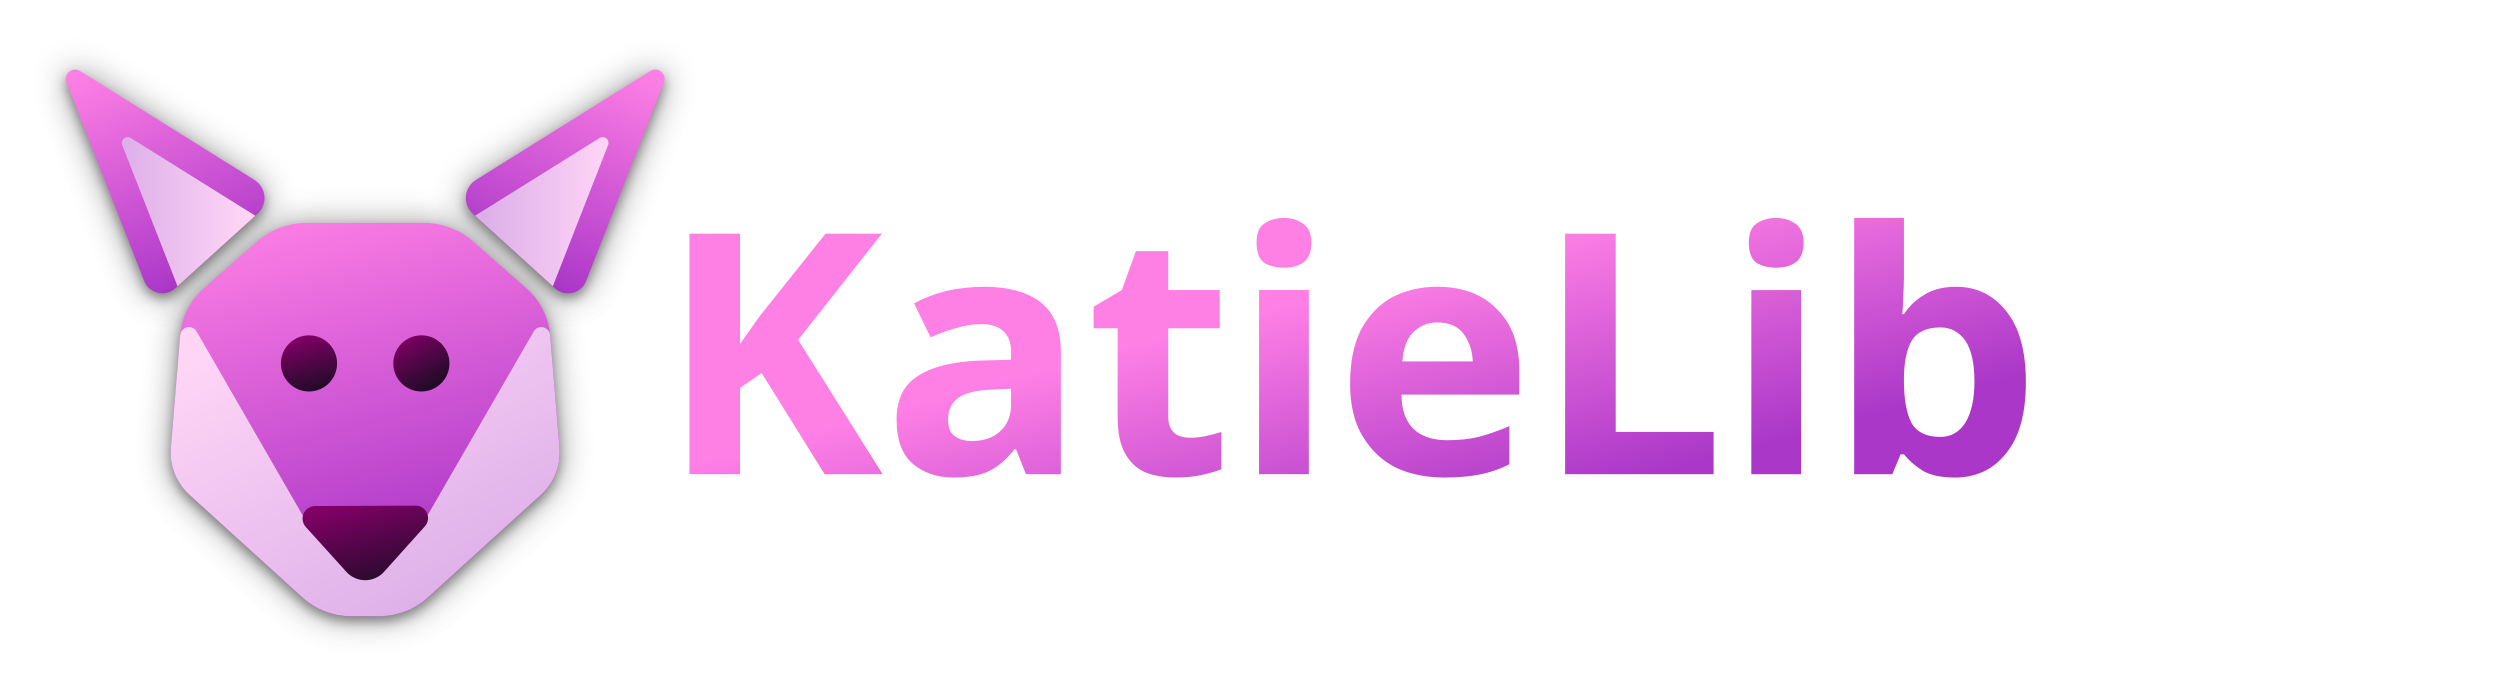
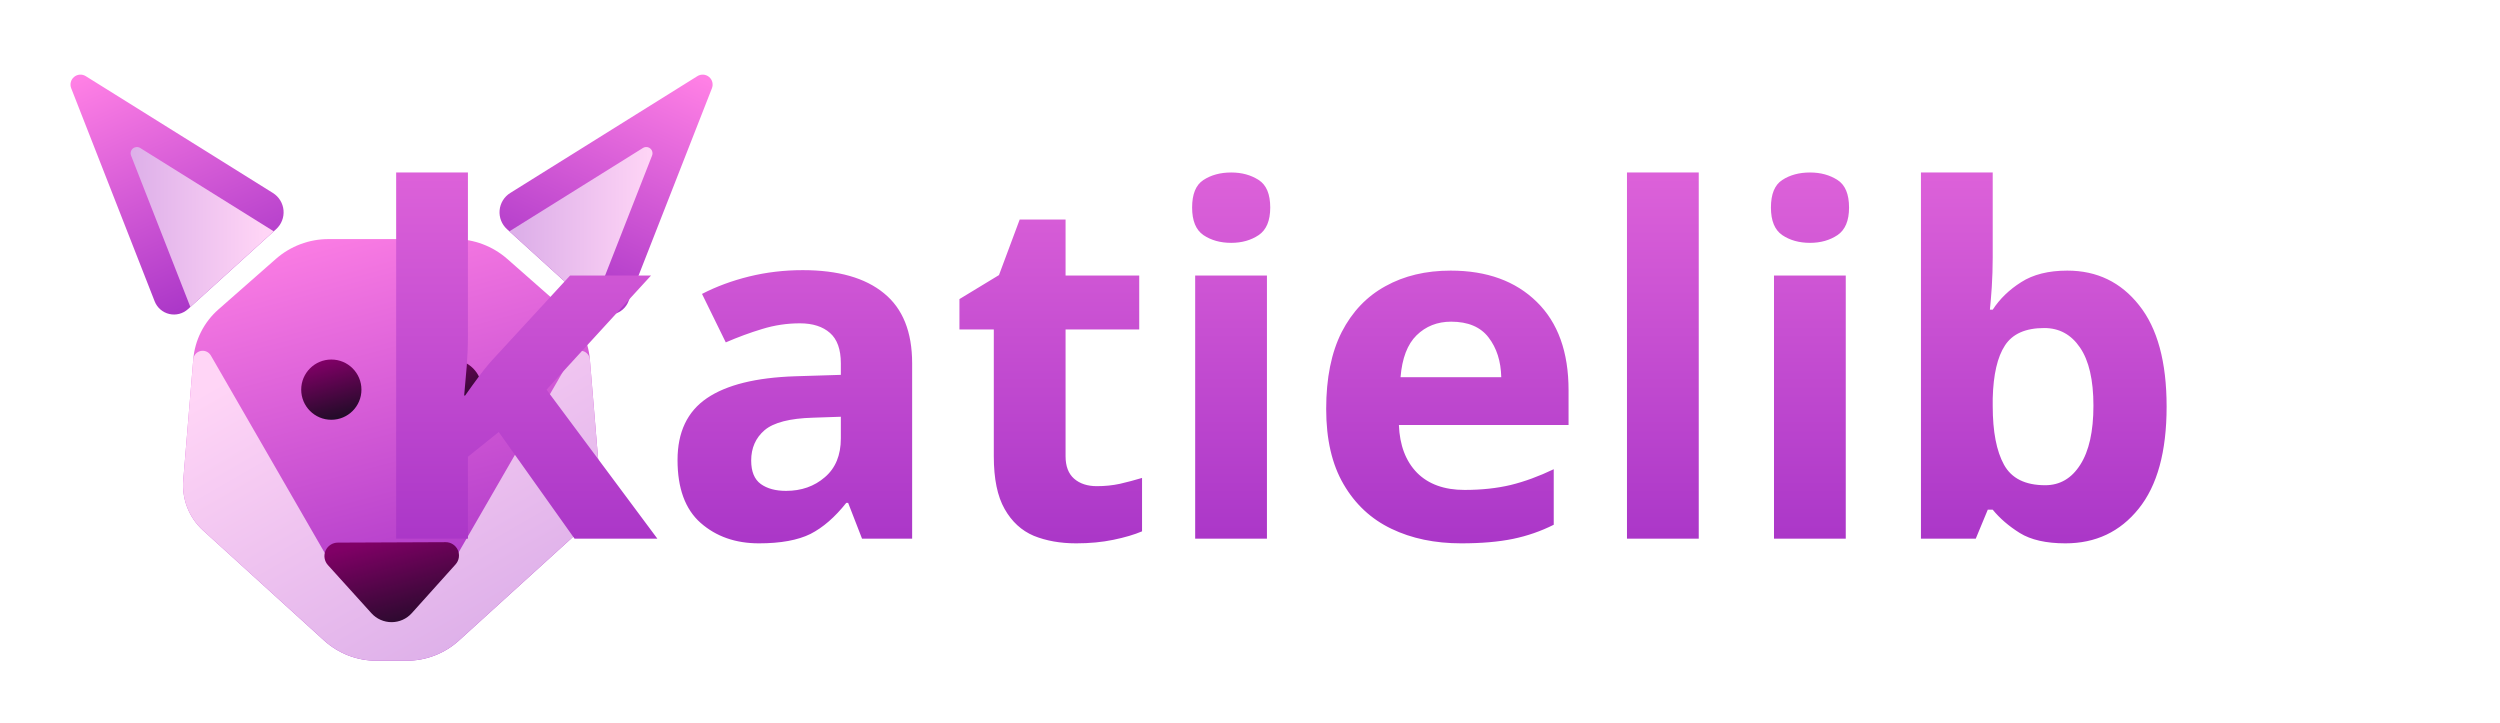
- <svg xmlns="http://www.w3.org/2000/svg" xmlns:xlink="http://www.w3.org/1999/xlink" width="178" height="48" viewBox="0 0 47.096 12.7" version="1.1" id="svg5" xml:space="preserve">
+ <svg xmlns="http://www.w3.org/2000/svg" xmlns:xlink="http://www.w3.org/1999/xlink" width="166" height="48" viewBox="0 0 166 48" version="1.1" id="svg5" xml:space="preserve">
  <defs id="defs2">
+     <linearGradient id="linearGradient6">
+       <stop style="stop-color:#ab37c8;stop-opacity:1" offset="0" id="stop5" />
+       <stop style="stop-color:#dc61d9;stop-opacity:1" offset="1" id="stop6" />
+     </linearGradient>
    <linearGradient id="linearGradient8">
      <stop style="stop-color:#800066;stop-opacity:1" offset="0" id="stop8" />
      <stop style="stop-color:#220b28;stop-opacity:1" offset="1" id="stop7" />
    </linearGradient>
    <linearGradient id="linearGradient4">
      <stop style="stop-color:#220b28;stop-opacity:1" offset="0" id="stop4" />
      <stop style="stop-color:#800066;stop-opacity:1" offset="1" id="stop3" />
    </linearGradient>
    <linearGradient id="linearGradient2">
      <stop style="stop-color:#ab37c8;stop-opacity:1" offset="0" id="stop1" />
      <stop style="stop-color:#ff80e5;stop-opacity:1" offset="1" id="stop2" />
    </linearGradient>
    <linearGradient id="linearGradient50">
      <stop style="stop-color:#ddafe9;stop-opacity:1" offset="0" id="stop50" />
      <stop style="stop-color:#ffd5f6;stop-opacity:1" offset="1" id="stop51" />
    </linearGradient>
    <filter style="color-interpolation-filters:sRGB" id="filter6657" x="-0.113" y="-0.113" width="1.227" height="1.274">
      <feFlood flood-opacity="0.502" flood-color="rgb(0,0,0)" result="flood" id="feFlood6647" />
      <feComposite in="flood" in2="SourceGraphic" operator="in" result="composite1" id="feComposite6649" />
      <feGaussianBlur in="composite1" stdDeviation="0.2" result="blur" id="feGaussianBlur6651" />
      <feOffset dx="0" dy="0" result="offset" id="feOffset6653" />
      <feComposite in="SourceGraphic" in2="offset" operator="over" result="fbSourceGraphic" id="feComposite6655" />
      <feColorMatrix result="fbSourceGraphicAlpha" in="fbSourceGraphic" values="0 0 0 -1 0 0 0 0 -1 0 0 0 0 -1 0 0 0 0 1 0" id="feColorMatrix6767" />
      <feFlood id="feFlood6769" flood-opacity="0.302" flood-color="rgb(0,0,0)" result="flood" in="fbSourceGraphic" />
      <feComposite in2="fbSourceGraphic" id="feComposite6771" in="flood" operator="in" result="composite1" />
      <feGaussianBlur id="feGaussianBlur6773" in="composite1" stdDeviation="0.3" result="blur" />
      <feOffset id="feOffset6775" dx="0" dy="0.5" result="offset" />
      <feComposite in2="offset" id="feComposite6777" in="fbSourceGraphic" operator="over" result="composite2" />
    </filter>
    <filter style="color-interpolation-filters:sRGB" id="filter6669" x="-0.257" y="-0.232" width="1.515" height="1.561">
      <feFlood flood-opacity="0.502" flood-color="rgb(0,0,0)" result="flood" id="feFlood6659" />
      <feComposite in="flood" in2="SourceGraphic" operator="in" result="composite1" id="feComposite6661" />
      <feGaussianBlur in="composite1" stdDeviation="0.2" result="blur" id="feGaussianBlur6663" />
      <feOffset dx="0" dy="0" result="offset" id="feOffset6665" />
      <feComposite in="SourceGraphic" in2="offset" operator="over" result="fbSourceGraphic" id="feComposite6667" />
      <feColorMatrix result="fbSourceGraphicAlpha" in="fbSourceGraphic" values="0 0 0 -1 0 0 0 0 -1 0 0 0 0 -1 0 0 0 0 1 0" id="feColorMatrix6779" />
      <feFlood id="feFlood6781" flood-opacity="0.302" flood-color="rgb(0,0,0)" result="flood" in="fbSourceGraphic" />
      <feComposite in2="fbSourceGraphic" id="feComposite6783" in="flood" operator="in" result="composite1" />
      <feGaussianBlur id="feGaussianBlur6785" in="composite1" stdDeviation="0.3" result="blur" />
      <feOffset id="feOffset6787" dx="0" dy="0.5" result="offset" />
      <feComposite in2="offset" id="feComposite6789" in="fbSourceGraphic" operator="over" result="composite2" />
    </filter>
    <filter style="color-interpolation-filters:sRGB" id="filter6681" x="-0.257" y="-0.232" width="1.515" height="1.561">
      <feFlood flood-opacity="0.502" flood-color="rgb(0,0,0)" result="flood" id="feFlood6671" />
      <feComposite in="flood" in2="SourceGraphic" operator="in" result="composite1" id="feComposite6673" />
      <feGaussianBlur in="composite1" stdDeviation="0.2" result="blur" id="feGaussianBlur6675" />
      <feOffset dx="0" dy="0" result="offset" id="feOffset6677" />
      <feComposite in="SourceGraphic" in2="offset" operator="over" result="fbSourceGraphic" id="feComposite6679" />
      <feColorMatrix result="fbSourceGraphicAlpha" in="fbSourceGraphic" values="0 0 0 -1 0 0 0 0 -1 0 0 0 0 -1 0 0 0 0 1 0" id="feColorMatrix6791" />
      <feFlood id="feFlood6793" flood-opacity="0.302" flood-color="rgb(0,0,0)" result="flood" in="fbSourceGraphic" />
      <feComposite in2="fbSourceGraphic" id="feComposite6795" in="flood" operator="in" result="composite1" />
      <feGaussianBlur id="feGaussianBlur6797" in="composite1" stdDeviation="0.3" result="blur" />
      <feOffset id="feOffset6799" dx="0" dy="0.5" result="offset" />
      <feComposite in2="offset" id="feComposite6801" in="fbSourceGraphic" operator="over" result="composite2" />
    </filter>
    <filter style="color-interpolation-filters:sRGB" id="filter6693" x="-0.4" y="-2.287" width="1.8" height="5.575">
      <feFlood flood-opacity="0.502" flood-color="rgb(0,0,0)" result="flood" id="feFlood6683" />
      <feComposite in="flood" in2="SourceGraphic" operator="in" result="composite1" id="feComposite6685" />
      <feGaussianBlur in="composite1" stdDeviation="0.2" result="blur" id="feGaussianBlur6687" />
      <feOffset dx="0" dy="0" result="offset" id="feOffset6689" />
      <feComposite in="SourceGraphic" in2="offset" operator="over" result="composite2" id="feComposite6691" />
    </filter>
    <filter style="color-interpolation-filters:sRGB" id="filter7141" x="-0.206" y="-0.186" width="1.412" height="1.41">
      <feFlood flood-opacity="0.302" flood-color="rgb(0,0,0)" result="flood" id="feFlood7131" />
      <feComposite in="flood" in2="SourceGraphic" operator="in" result="composite1" id="feComposite7133" />
      <feGaussianBlur in="composite1" stdDeviation="0.3" result="blur" id="feGaussianBlur7135" />
      <feOffset dx="0" dy="0.2" result="offset" id="feOffset7137" />
      <feComposite in="SourceGraphic" in2="offset" operator="over" result="fbSourceGraphic" id="feComposite7139" />
      <feColorMatrix result="fbSourceGraphicAlpha" in="fbSourceGraphic" values="0 0 0 -1 0 0 0 0 -1 0 0 0 0 -1 0 0 0 0 1 0" id="feColorMatrix7311" />
      <feFlood id="feFlood7313" flood-opacity="0.302" flood-color="rgb(0,0,0)" result="flood" in="fbSourceGraphic" />
      <feComposite in2="fbSourceGraphic" id="feComposite7315" in="flood" operator="in" result="composite1" />
      <feGaussianBlur id="feGaussianBlur7317" in="composite1" stdDeviation="0.1" result="blur" />
      <feOffset id="feOffset7319" dx="0" dy="0" result="offset" />
      <feComposite in2="offset" id="feComposite7321" in="fbSourceGraphic" operator="over" result="composite2" />
    </filter>
    <filter style="color-interpolation-filters:sRGB" id="filter7153" x="-0.206" y="-0.186" width="1.412" height="1.41">
      <feFlood flood-opacity="0.302" flood-color="rgb(0,0,0)" result="flood" id="feFlood7143" />
      <feComposite in="flood" in2="SourceGraphic" operator="in" result="composite1" id="feComposite7145" />
      <feGaussianBlur in="composite1" stdDeviation="0.3" result="blur" id="feGaussianBlur7147" />
      <feOffset dx="0" dy="0.2" result="offset" id="feOffset7149" />
      <feComposite in="SourceGraphic" in2="offset" operator="over" result="fbSourceGraphic" id="feComposite7151" />
      <feColorMatrix result="fbSourceGraphicAlpha" in="fbSourceGraphic" values="0 0 0 -1 0 0 0 0 -1 0 0 0 0 -1 0 0 0 0 1 0" id="feColorMatrix7323" />
      <feFlood id="feFlood7325" flood-opacity="0.302" flood-color="rgb(0,0,0)" result="flood" in="fbSourceGraphic" />
      <feComposite in2="fbSourceGraphic" id="feComposite7327" in="flood" operator="in" result="composite1" />
      <feGaussianBlur id="feGaussianBlur7329" in="composite1" stdDeviation="0.1" result="blur" />
      <feOffset id="feOffset7331" dx="0" dy="0" result="offset" />
      <feComposite in2="offset" id="feComposite7333" in="fbSourceGraphic" operator="over" result="composite2" />
    </filter>
    <filter style="color-interpolation-filters:sRGB" id="filter7165" x="-0.091" y="-0.091" width="1.181" height="1.2">
      <feFlood flood-opacity="0.302" flood-color="rgb(0,0,0)" result="flood" id="feFlood7155" />
      <feComposite in="flood" in2="SourceGraphic" operator="in" result="composite1" id="feComposite7157" />
      <feGaussianBlur in="composite1" stdDeviation="0.3" result="blur" id="feGaussianBlur7159" />
      <feOffset dx="0" dy="0.2" result="offset" id="feOffset7161" />
      <feComposite in="SourceGraphic" in2="offset" operator="over" result="fbSourceGraphic" id="feComposite7163" />
      <feColorMatrix result="fbSourceGraphicAlpha" in="fbSourceGraphic" values="0 0 0 -1 0 0 0 0 -1 0 0 0 0 -1 0 0 0 0 1 0" id="feColorMatrix7335" />
      <feFlood id="feFlood7337" flood-opacity="0.302" flood-color="rgb(0,0,0)" result="flood" in="fbSourceGraphic" />
      <feComposite in2="fbSourceGraphic" id="feComposite7339" in="flood" operator="in" result="composite1" />
      <feGaussianBlur id="feGaussianBlur7341" in="composite1" stdDeviation="0.1" result="blur" />
      <feOffset id="feOffset7343" dx="0" dy="0" result="offset" />
      <feComposite in2="offset" id="feComposite7345" in="fbSourceGraphic" operator="over" result="composite2" />
    </filter>
    <filter style="color-interpolation-filters:sRGB" id="filter10253" x="-0.061" y="-0.061" width="1.123" height="1.149">
      <feFlood flood-opacity="0.302" flood-color="rgb(0,0,0)" result="flood" id="feFlood10243" />
      <feComposite in="flood" in2="SourceGraphic" operator="in" result="composite1" id="feComposite10245" />
      <feGaussianBlur in="composite1" stdDeviation="0.2" result="blur" id="feGaussianBlur10247" />
      <feOffset dx="0" dy="0.2" result="offset" id="feOffset10249" />
      <feComposite in="SourceGraphic" in2="offset" operator="over" result="composite2" id="feComposite10251" />
    </filter>
    <filter style="color-interpolation-filters:sRGB" id="filter10265" x="-0.087" y="-0.087" width="1.174" height="1.21">
      <feFlood flood-opacity="0.302" flood-color="rgb(0,0,0)" result="flood" id="feFlood10255" />
      <feComposite in="flood" in2="SourceGraphic" operator="in" result="composite1" id="feComposite10257" />
      <feGaussianBlur in="composite1" stdDeviation="0.2" result="blur" id="feGaussianBlur10259" />
      <feOffset dx="0" dy="0.2" result="offset" id="feOffset10261" />
      <feComposite in="SourceGraphic" in2="offset" operator="over" result="composite2" id="feComposite10263" />
    </filter>
    <filter style="color-interpolation-filters:sRGB" id="filter10277" x="-0.123" y="-0.123" width="1.246" height="1.297">
      <feFlood flood-opacity="0.302" flood-color="rgb(0,0,0)" result="flood" id="feFlood10267" />
      <feComposite in="flood" in2="SourceGraphic" operator="in" result="composite1" id="feComposite10269" />
      <feGaussianBlur in="composite1" stdDeviation="0.2" result="blur" id="feGaussianBlur10271" />
      <feOffset dx="0" dy="0.2" result="offset" id="feOffset10273" />
      <feComposite in="SourceGraphic" in2="offset" operator="over" result="composite2" id="feComposite10275" />
    </filter>
    <filter style="color-interpolation-filters:sRGB" id="filter13011" x="-0.098" y="-0.073" width="1.197" height="1.166">
      <feFlood flood-opacity="0.302" flood-color="rgb(0,0,0)" result="flood" id="feFlood13001" />
      <feComposite in="flood" in2="SourceGraphic" operator="in" result="composite1" id="feComposite13003" />
      <feGaussianBlur in="composite1" stdDeviation="0.2" result="blur" id="feGaussianBlur13005" />
      <feOffset dx="0" dy="0.2" result="offset" id="feOffset13007" />
      <feComposite in="SourceGraphic" in2="offset" operator="over" result="fbSourceGraphic" id="feComposite13009" />
      <feColorMatrix result="fbSourceGraphicAlpha" in="fbSourceGraphic" values="0 0 0 -1 0 0 0 0 -1 0 0 0 0 -1 0 0 0 0 1 0" id="feColorMatrix13025" />
      <feFlood id="feFlood13027" flood-opacity="0.302" flood-color="rgb(0,0,0)" result="flood" in="fbSourceGraphic" />
      <feComposite in2="fbSourceGraphic" id="feComposite13029" in="flood" operator="in" result="composite1" />
      <feGaussianBlur id="feGaussianBlur13031" in="composite1" stdDeviation="0.1" result="blur" />
      <feOffset id="feOffset13033" dx="0" dy="0" result="offset" />
      <feComposite in2="offset" id="feComposite13035" in="fbSourceGraphic" operator="over" result="composite2" />
    </filter>
    <filter style="color-interpolation-filters:sRGB" id="filter13023" x="-0.141" y="-0.141" width="1.282" height="1.321">
      <feFlood flood-opacity="0.302" flood-color="rgb(0,0,0)" result="flood" id="feFlood13013" />
      <feComposite in="flood" in2="SourceGraphic" operator="in" result="composite1" id="feComposite13015" />
      <feGaussianBlur in="composite1" stdDeviation="0.2" result="blur" id="feGaussianBlur13017" />
      <feOffset dx="0" dy="0.2" result="offset" id="feOffset13019" />
      <feComposite in="SourceGraphic" in2="offset" operator="over" result="fbSourceGraphic" id="feComposite13021" />
      <feColorMatrix result="fbSourceGraphicAlpha" in="fbSourceGraphic" values="0 0 0 -1 0 0 0 0 -1 0 0 0 0 -1 0 0 0 0 1 0" id="feColorMatrix13037" />
      <feFlood id="feFlood13039" flood-opacity="0.302" flood-color="rgb(0,0,0)" result="flood" in="fbSourceGraphic" />
      <feComposite in2="fbSourceGraphic" id="feComposite13041" in="flood" operator="in" result="composite1" />
      <feGaussianBlur id="feGaussianBlur13043" in="composite1" stdDeviation="0.1" result="blur" />
      <feOffset id="feOffset13045" dx="0" dy="0" result="offset" />
      <feComposite in2="offset" id="feComposite13047" in="fbSourceGraphic" operator="over" result="composite2" />
    </filter>
    <filter style="color-interpolation-filters:sRGB" id="filter16918" x="-0.068" y="-0.068" width="1.136" height="1.155">
      <feFlood flood-opacity="0.302" flood-color="rgb(0,0,0)" result="flood" id="feFlood16908" />
      <feComposite in="flood" in2="SourceGraphic" operator="in" result="composite1" id="feComposite16910" />
      <feGaussianBlur in="composite1" stdDeviation="0.2" result="blur" id="feGaussianBlur16912" />
      <feOffset dx="0" dy="0.2" result="offset" id="feOffset16914" />
      <feComposite in="SourceGraphic" in2="offset" operator="over" result="fbSourceGraphic" id="feComposite16916" />
      <feColorMatrix result="fbSourceGraphicAlpha" in="fbSourceGraphic" values="0 0 0 -1 0 0 0 0 -1 0 0 0 0 -1 0 0 0 0 1 0" id="feColorMatrix16956" />
      <feFlood id="feFlood16958" flood-opacity="0.302" flood-color="rgb(0,0,0)" result="flood" in="fbSourceGraphic" />
      <feComposite in2="fbSourceGraphic" id="feComposite16960" in="flood" operator="in" result="composite1" />
      <feGaussianBlur id="feGaussianBlur16962" in="composite1" stdDeviation="0.1" result="blur" />
      <feOffset id="feOffset16964" dx="0" dy="0" result="offset" />
      <feComposite in2="offset" id="feComposite16966" in="fbSourceGraphic" operator="over" result="composite2" />
    </filter>
    <filter style="color-interpolation-filters:sRGB" id="filter16930" x="-0.108" y="-0.108" width="1.215" height="1.245">
      <feFlood flood-opacity="0.302" flood-color="rgb(0,0,0)" result="flood" id="feFlood16920" />
      <feComposite in="flood" in2="SourceGraphic" operator="in" result="composite1" id="feComposite16922" />
      <feGaussianBlur in="composite1" stdDeviation="0.2" result="blur" id="feGaussianBlur16924" />
      <feOffset dx="0" dy="0.2" result="offset" id="feOffset16926" />
      <feComposite in="SourceGraphic" in2="offset" operator="over" result="fbSourceGraphic" id="feComposite16928" />
      <feColorMatrix result="fbSourceGraphicAlpha" in="fbSourceGraphic" values="0 0 0 -1 0 0 0 0 -1 0 0 0 0 -1 0 0 0 0 1 0" id="feColorMatrix16968" />
      <feFlood id="feFlood16970" flood-opacity="0.302" flood-color="rgb(0,0,0)" result="flood" in="fbSourceGraphic" />
      <feComposite in2="fbSourceGraphic" id="feComposite16972" in="flood" operator="in" result="composite1" />
      <feGaussianBlur id="feGaussianBlur16974" in="composite1" stdDeviation="0.1" result="blur" />
      <feOffset id="feOffset16976" dx="0" dy="0" result="offset" />
      <feComposite in2="offset" id="feComposite16978" in="fbSourceGraphic" operator="over" result="composite2" />
    </filter>
    <filter style="color-interpolation-filters:sRGB" id="filter4134" x="-0.07" y="-0.07" width="1.14" height="1.16">
      <feFlood flood-opacity="0.302" flood-color="rgb(0,0,0)" result="flood" id="feFlood4124" />
      <feComposite in="flood" in2="SourceGraphic" operator="in" result="composite1" id="feComposite4126" />
      <feGaussianBlur in="composite1" stdDeviation="0.2" result="blur" id="feGaussianBlur4128" />
      <feOffset dx="0" dy="0.2" result="offset" id="feOffset4130" />
      <feComposite in="SourceGraphic" in2="offset" operator="over" result="fbSourceGraphic" id="feComposite4132" />
      <feColorMatrix result="fbSourceGraphicAlpha" in="fbSourceGraphic" values="0 0 0 -1 0 0 0 0 -1 0 0 0 0 -1 0 0 0 0 1 0" id="feColorMatrix4148" />
      <feFlood id="feFlood4150" flood-opacity="0.302" flood-color="rgb(0,0,0)" result="flood" in="fbSourceGraphic" />
      <feComposite in2="fbSourceGraphic" id="feComposite4152" in="flood" operator="in" result="composite1" />
      <feGaussianBlur id="feGaussianBlur4154" in="composite1" stdDeviation="0.1" result="blur" />
      <feOffset id="feOffset4156" dx="0" dy="0" result="offset" />
      <feComposite in2="offset" id="feComposite4158" in="fbSourceGraphic" operator="over" result="composite2" />
    </filter>
    <filter style="color-interpolation-filters:sRGB" id="filter4146" x="-0.166" y="-0.166" width="1.332" height="1.378">
      <feFlood flood-opacity="0.302" flood-color="rgb(0,0,0)" result="flood" id="feFlood4136" />
      <feComposite in="flood" in2="SourceGraphic" operator="in" result="composite1" id="feComposite4138" />
      <feGaussianBlur in="composite1" stdDeviation="0.2" result="blur" id="feGaussianBlur4140" />
      <feOffset dx="0" dy="0.2" result="offset" id="feOffset4142" />
      <feComposite in="SourceGraphic" in2="offset" operator="over" result="fbSourceGraphic" id="feComposite4144" />
      <feColorMatrix result="fbSourceGraphicAlpha" in="fbSourceGraphic" values="0 0 0 -1 0 0 0 0 -1 0 0 0 0 -1 0 0 0 0 1 0" id="feColorMatrix4160" />
      <feFlood id="feFlood4162" flood-opacity="0.302" flood-color="rgb(0,0,0)" result="flood" in="fbSourceGraphic" />
      <feComposite in2="fbSourceGraphic" id="feComposite4164" in="flood" operator="in" result="composite1" />
      <feGaussianBlur id="feGaussianBlur4166" in="composite1" stdDeviation="0.1" result="blur" />
      <feOffset id="feOffset4168" dx="0" dy="0" result="offset" />
      <feComposite in2="offset" id="feComposite4170" in="fbSourceGraphic" operator="over" result="composite2" />
    </filter>
    <linearGradient xlink:href="#linearGradient2" id="linearGradient45" x1="7.625" y1="9.924" x2="5.784" y2="3.052" gradientUnits="userSpaceOnUse" />
    <linearGradient xlink:href="#linearGradient50" id="linearGradient51" x1="7.461" y1="11.185" x2="4.258" y2="5.636" gradientUnits="userSpaceOnUse" />
    <linearGradient xlink:href="#linearGradient50" id="linearGradient53" x1="0.71" y1="2.89" x2="4.454" y2="2.89" gradientUnits="userSpaceOnUse" />
    <linearGradient xlink:href="#linearGradient50" id="linearGradient55" x1="8.246" y1="2.89" x2="11.99" y2="2.89" gradientUnits="userSpaceOnUse" />
    <linearGradient xlink:href="#linearGradient4" id="linearGradient57" x1="6.35" y1="11.608" x2="5.912" y2="9.973" gradientUnits="userSpaceOnUse" />
-     <linearGradient xlink:href="#linearGradient4" id="linearGradient59" x1="5.292" y1="6.846" x2="5.027" y2="5.858" gradientUnits="userSpaceOnUse" gradientTransform="translate(0.5291667,0.5291667)" />
-     <linearGradient xlink:href="#linearGradient8" id="linearGradient61" x1="6.879" y1="5.929" x2="7.408" y2="6.846" gradientUnits="userSpaceOnUse" gradientTransform="translate(0.5291667,0.5291667)" />
+     <linearGradient xlink:href="#linearGradient4" id="linearGradient59" x1="5.292" y1="6.846" x2="5.027" y2="5.858" gradientUnits="userSpaceOnUse" gradientTransform="matrix(3.779527,0,0,3.779527,2,2)" />
+     <linearGradient xlink:href="#linearGradient8" id="linearGradient61" x1="6.879" y1="5.929" x2="7.408" y2="6.846" gradientUnits="userSpaceOnUse" gradientTransform="matrix(3.779527,0,0,3.779527,2,2)" />
    <filter style="color-interpolation-filters:sRGB" id="filter94" x="-0.131" y="-0.13" width="1.262" height="1.273">
      <feFlood result="flood" in="SourceGraphic" flood-opacity="0.302" flood-color="rgb(0,0,0)" id="feFlood93" />
      <feGaussianBlur result="blur" in="SourceGraphic" stdDeviation="0.3" id="feGaussianBlur93" />
      <feOffset result="offset" in="blur" dx="0" dy="0" id="feOffset93" />
      <feComposite result="comp1" operator="in" in="flood" in2="offset" id="feComposite93" />
      <feComposite result="fbSourceGraphic" operator="over" in="SourceGraphic" in2="comp1" id="feComposite94" />
      <feColorMatrix result="fbSourceGraphicAlpha" in="fbSourceGraphic" values="0 0 0 -1 0 0 0 0 -1 0 0 0 0 -1 0 0 0 0 1 0" id="feColorMatrix114" />
      <feFlood id="feFlood114" result="flood" in="fbSourceGraphic" flood-opacity="0.4" flood-color="rgb(0,0,0)" />
      <feGaussianBlur id="feGaussianBlur114" result="blur" in="fbSourceGraphic" stdDeviation="0.1" />
      <feOffset id="feOffset114" result="offset" in="blur" dx="0" dy="0.1" />
      <feComposite id="feComposite114" result="comp1" operator="in" in="flood" in2="offset" />
      <feComposite id="feComposite115" result="comp2" operator="over" in="fbSourceGraphic" in2="comp1" />
    </filter>
    <filter style="color-interpolation-filters:sRGB" id="filter96" x="-0.256" y="-0.228" width="1.513" height="1.479">
      <feFlood result="flood" in="SourceGraphic" flood-opacity="0.302" flood-color="rgb(0,0,0)" id="feFlood94" />
      <feGaussianBlur result="blur" in="SourceGraphic" stdDeviation="0.3" id="feGaussianBlur94" />
      <feOffset result="offset" in="blur" dx="0" dy="0" id="feOffset94" />
      <feComposite result="comp1" operator="in" in="flood" in2="offset" id="feComposite95" />
      <feComposite result="fbSourceGraphic" operator="over" in="SourceGraphic" in2="comp1" id="feComposite96" />
      <feColorMatrix result="fbSourceGraphicAlpha" in="fbSourceGraphic" values="0 0 0 -1 0 0 0 0 -1 0 0 0 0 -1 0 0 0 0 1 0" id="feColorMatrix115" />
      <feFlood id="feFlood115" result="flood" in="fbSourceGraphic" flood-opacity="0.4" flood-color="rgb(0,0,0)" />
      <feGaussianBlur id="feGaussianBlur115" result="blur" in="fbSourceGraphic" stdDeviation="0.1" />
      <feOffset id="feOffset115" result="offset" in="blur" dx="0" dy="0.1" />
      <feComposite id="feComposite116" result="comp1" operator="in" in="flood" in2="offset" />
      <feComposite id="feComposite117" result="comp2" operator="over" in="fbSourceGraphic" in2="comp1" />
    </filter>
    <filter style="color-interpolation-filters:sRGB" id="filter98" x="-0.256" y="-0.228" width="1.513" height="1.479">
      <feFlood result="flood" in="SourceGraphic" flood-opacity="0.302" flood-color="rgb(0,0,0)" id="feFlood96" />
      <feGaussianBlur result="blur" in="SourceGraphic" stdDeviation="0.3" id="feGaussianBlur96" />
      <feOffset result="offset" in="blur" dx="0" dy="0" id="feOffset96" />
      <feComposite result="comp1" operator="in" in="flood" in2="offset" id="feComposite97" />
      <feComposite result="fbSourceGraphic" operator="over" in="SourceGraphic" in2="comp1" id="feComposite98" />
      <feColorMatrix result="fbSourceGraphicAlpha" in="fbSourceGraphic" values="0 0 0 -1 0 0 0 0 -1 0 0 0 0 -1 0 0 0 0 1 0" id="feColorMatrix117" />
      <feFlood id="feFlood117" result="flood" in="fbSourceGraphic" flood-opacity="0.4" flood-color="rgb(0,0,0)" />
      <feGaussianBlur id="feGaussianBlur117" result="blur" in="fbSourceGraphic" stdDeviation="0.1" />
      <feOffset id="feOffset117" result="offset" in="blur" dx="0" dy="0.1" />
      <feComposite id="feComposite118" result="comp1" operator="in" in="flood" in2="offset" />
      <feComposite id="feComposite119" result="comp2" operator="over" in="fbSourceGraphic" in2="comp1" />
    </filter>
    <filter style="color-interpolation-filters:sRGB" id="filter121" x="-0.038" y="-0.179" width="1.076" height="1.376">
      <feFlood result="flood" in="SourceGraphic" flood-opacity="0.4" flood-color="rgb(0,0,0)" id="feFlood120" />
      <feGaussianBlur result="blur" in="SourceGraphic" stdDeviation="0.1" id="feGaussianBlur120" />
      <feOffset result="offset" in="blur" dx="0" dy="0.1" id="feOffset120" />
      <feComposite result="comp1" operator="in" in="flood" in2="offset" id="feComposite120" />
      <feComposite result="fbSourceGraphic" operator="over" in="SourceGraphic" in2="comp1" id="feComposite121" />
      <feColorMatrix result="fbSourceGraphicAlpha" in="fbSourceGraphic" values="0 0 0 -1 0 0 0 0 -1 0 0 0 0 -1 0 0 0 0 1 0" id="feColorMatrix121" />
      <feFlood id="feFlood121" result="flood" in="fbSourceGraphic" flood-opacity="0.302" flood-color="rgb(0,0,0)" />
      <feGaussianBlur id="feGaussianBlur121" result="blur" in="fbSourceGraphic" stdDeviation="0.3" />
      <feOffset id="feOffset121" result="offset" in="blur" dx="0" dy="0" />
      <feComposite id="feComposite122" result="comp1" operator="in" in="flood" in2="offset" />
      <feComposite id="feComposite123" result="comp2" operator="over" in="fbSourceGraphic" in2="comp1" />
    </filter>
    <linearGradient xlink:href="#linearGradient2" id="linearGradient49-3" x1="9.885" y1="4.864" x2="11.722" y2="0.809" gradientUnits="userSpaceOnUse" />
    <filter style="color-interpolation-filters:sRGB" id="filter98-5" x="-0.256" y="-0.228" width="1.513" height="1.479">
      <feFlood result="flood" in="SourceGraphic" flood-opacity="0.302" flood-color="rgb(0,0,0)" id="feFlood96-3" />
      <feGaussianBlur result="blur" in="SourceGraphic" stdDeviation="0.3" id="feGaussianBlur96-5" />
      <feOffset result="offset" in="blur" dx="0" dy="0" id="feOffset96-6" />
      <feComposite result="comp1" operator="in" in="flood" in2="offset" id="feComposite97-2" />
      <feComposite result="fbSourceGraphic" operator="over" in="SourceGraphic" in2="comp1" id="feComposite98-9" />
      <feColorMatrix result="fbSourceGraphicAlpha" in="fbSourceGraphic" values="0 0 0 -1 0 0 0 0 -1 0 0 0 0 -1 0 0 0 0 1 0" id="feColorMatrix117-1" />
      <feFlood id="feFlood117-2" result="flood" in="fbSourceGraphic" flood-opacity="0.4" flood-color="rgb(0,0,0)" />
      <feGaussianBlur id="feGaussianBlur117-7" result="blur" in="fbSourceGraphic" stdDeviation="0.1" />
      <feOffset id="feOffset117-0" result="offset" in="blur" dx="0" dy="0.1" />
      <feComposite id="feComposite118-9" result="comp1" operator="in" in="flood" in2="offset" />
      <feComposite id="feComposite119-3" result="comp2" operator="over" in="fbSourceGraphic" in2="comp1" />
    </filter>
    <linearGradient xlink:href="#linearGradient2" id="linearGradient47-0" x1="2.773" y1="4.902" x2="0.978" y2="0.809" gradientUnits="userSpaceOnUse" />
    <filter style="color-interpolation-filters:sRGB" id="filter96-6" x="-0.256" y="-0.228" width="1.513" height="1.479">
      <feFlood result="flood" in="SourceGraphic" flood-opacity="0.302" flood-color="rgb(0,0,0)" id="feFlood94-2" />
      <feGaussianBlur result="blur" in="SourceGraphic" stdDeviation="0.3" id="feGaussianBlur94-6" />
      <feOffset result="offset" in="blur" dx="0" dy="0" id="feOffset94-1" />
      <feComposite result="comp1" operator="in" in="flood" in2="offset" id="feComposite95-8" />
      <feComposite result="fbSourceGraphic" operator="over" in="SourceGraphic" in2="comp1" id="feComposite96-7" />
      <feColorMatrix result="fbSourceGraphicAlpha" in="fbSourceGraphic" values="0 0 0 -1 0 0 0 0 -1 0 0 0 0 -1 0 0 0 0 1 0" id="feColorMatrix115-9" />
      <feFlood id="feFlood115-2" result="flood" in="fbSourceGraphic" flood-opacity="0.4" flood-color="rgb(0,0,0)" />
      <feGaussianBlur id="feGaussianBlur115-0" result="blur" in="fbSourceGraphic" stdDeviation="0.1" />
      <feOffset id="feOffset115-2" result="offset" in="blur" dx="0" dy="0.1" />
      <feComposite id="feComposite116-3" result="comp1" operator="in" in="flood" in2="offset" />
      <feComposite id="feComposite117-7" result="comp2" operator="over" in="fbSourceGraphic" in2="comp1" />
    </filter>
-     <linearGradient xlink:href="#linearGradient2" id="linearGradient10" x1="30.794" y1="9.027" x2="29.518" y2="4.264" gradientUnits="userSpaceOnUse" />
-     <filter style="color-interpolation-filters:sRGB;" id="filter12" x="-0.037" y="-0.198" width="1.075" height="1.395">
+     <linearGradient xlink:href="#linearGradient6" id="linearGradient10" x1="29.844" y1="8.934" x2="29.844" y2="2.584" gradientUnits="userSpaceOnUse" gradientTransform="matrix(3.779527,0,0,3.779527,-6,2)" />
+     <filter style="color-interpolation-filters:sRGB" id="filter12" x="-0.037" y="-0.198" width="1.075" height="1.395">
      <feFlood result="flood" in="SourceGraphic" flood-opacity="0.349" flood-color="rgb(0,0,0)" id="feFlood11" />
      <feGaussianBlur result="blur" in="SourceGraphic" stdDeviation="0.2" id="feGaussianBlur11" />
      <feOffset result="offset" in="blur" dx="0" dy="0" id="feOffset11" />
      <feComposite result="comp1" operator="in" in="flood" in2="offset" id="feComposite11" />
      <feComposite result="fbSourceGraphic" operator="over" in="SourceGraphic" in2="comp1" id="feComposite12" />
      <feColorMatrix result="fbSourceGraphicAlpha" in="fbSourceGraphic" values="0 0 0 -1 0 0 0 0 -1 0 0 0 0 -1 0 0 0 0 1 0" id="feColorMatrix12" />
      <feFlood id="feFlood12" result="flood" in="fbSourceGraphic" flood-opacity="0.349" flood-color="rgb(0,0,0)" />
      <feGaussianBlur id="feGaussianBlur12" result="blur" in="fbSourceGraphic" stdDeviation="0.2" />
      <feOffset id="feOffset12" result="offset" in="blur" dx="0" dy="0" />
      <feComposite id="feComposite13" result="comp1" operator="in" in="flood" in2="offset" />
      <feComposite id="feComposite14" result="comp2" operator="over" in="fbSourceGraphic" in2="comp1" />
    </filter>
  </defs>
  <g id="layer1">
-     <path style="fill:url(#linearGradient49-3);fill-opacity:1;stroke:none;stroke-width:1.376;stroke-linecap:round;stroke-linejoin:round;paint-order:markers stroke fill;filter:url(#filter98-5)" d="M 10.512,4.765 11.978,1.022 A 0.175,0.175 39.709 0 0 11.722,0.809 L 8.435,2.861 a 0.4,0.4 95.123 0 0 -0.057,0.636 l 1.549,1.406 a 0.365,0.365 166.802 0 0 0.585,-0.137 z" id="path21-2" transform="translate(0.5291671,0.5291666)" />
-     <path style="fill:url(#linearGradient47-0);fill-opacity:1;stroke:none;stroke-width:1.376;stroke-linecap:round;stroke-linejoin:round;paint-order:markers stroke fill;filter:url(#filter96-6)" d="M 4.265,2.861 0.978,0.809 A 0.175,0.175 140.291 0 0 0.722,1.022 L 2.188,4.765 a 0.365,0.365 13.198 0 0 0.585,0.137 L 4.322,3.497 A 0.4,0.4 84.877 0 0 4.265,2.861 Z" id="path22-2" transform="translate(0.5291671,0.5291666)" />
+     <path style="fill:url(#linearGradient49-3);fill-opacity:1;stroke:none;stroke-width:1.376;stroke-linecap:round;stroke-linejoin:round;paint-order:markers stroke fill" d="M 10.512,4.765 11.978,1.022 A 0.175,0.175 39.709 0 0 11.722,0.809 L 8.435,2.861 a 0.4,0.4 95.123 0 0 -0.057,0.636 l 1.549,1.406 a 0.365,0.365 166.802 0 0 0.585,-0.137 z" id="path21-2" transform="matrix(3.779527,0,0,3.779527,2.000001,2)" />
+     <path style="fill:url(#linearGradient47-0);fill-opacity:1;stroke:none;stroke-width:1.376;stroke-linecap:round;stroke-linejoin:round;paint-order:markers stroke fill" d="M 4.265,2.861 0.978,0.809 A 0.175,0.175 140.291 0 0 0.722,1.022 L 2.188,4.765 a 0.365,0.365 13.198 0 0 0.585,0.137 L 4.322,3.497 A 0.4,0.4 84.877 0 0 4.265,2.861 Z" id="path22-2" transform="matrix(3.779527,0,0,3.779527,2.000001,2)" />
    <rect style="fill:#99ebff;fill-opacity:1;stroke-width:10.583;stroke-linejoin:round" id="rect221" width="1.058" height="1.058" x="-13.494" y="-3.44" ry="0" transform="scale(1,-1)" />
    <rect style="fill:#cef3ff;fill-opacity:1;stroke-width:10.583;stroke-linejoin:round" id="rect223" width="1.058" height="1.058" x="-13.494" y="-2.381" ry="0" transform="scale(1,-1)" />
    <rect style="fill:#66e0ff;fill-opacity:1;stroke-width:10.583;stroke-linejoin:round" id="rect221-2" width="1.058" height="1.058" x="-13.494" y="3.44" ry="0" />
    <rect style="fill:#33d6ff;fill-opacity:1;stroke-width:10.583;stroke-linejoin:round" id="rect223-1" width="1.058" height="1.058" x="-13.494" y="4.498" ry="0" />
    <rect style="fill:#00ccff;stroke-width:10.583;stroke-linejoin:round" id="rect221-9-5" width="1.058" height="1.058" x="-13.494" y="5.556" ry="0" />
    <rect style="fill:#00a3cc;fill-opacity:1;stroke-width:10.583;stroke-linejoin:round" id="rect223-8-4" width="1.058" height="1.058" x="-13.494" y="6.615" ry="0" />
    <rect style="fill:#007a99;fill-opacity:1;stroke-width:10.583;stroke-linejoin:round" id="rect223-1-2" width="1.058" height="1.058" x="-13.494" y="7.673" ry="0" />
    <rect style="fill:#005266;fill-opacity:1;stroke-width:10.583;stroke-linejoin:round" id="rect221-9-5-6" width="1.058" height="1.058" x="-13.494" y="8.731" ry="0" />
    <rect style="fill:#002933;fill-opacity:1;stroke-width:10.583;stroke-linejoin:round" id="rect223-8-4-5" width="1.058" height="1.058" x="-13.494" y="9.79" ry="0" />
    <rect style="fill:#afe9de;fill-opacity:1;stroke-width:10.583;stroke-linejoin:round" id="rect4075" width="1.058" height="1.058" x="-11.377" y="-3.44" ry="0" transform="scale(1,-1)" />
    <rect style="fill:#d7f4ee;fill-opacity:1;stroke-width:10.583;stroke-linejoin:round" id="rect4077" width="1.058" height="1.058" x="-11.377" y="-2.381" ry="0" transform="scale(1,-1)" />
    <rect style="fill:#87decd;fill-opacity:1;stroke-width:10.583;stroke-linejoin:round" id="rect4079" width="1.058" height="1.058" x="-11.377" y="3.44" ry="0" />
    <rect style="fill:#5fd3bc;fill-opacity:1;stroke-width:10.583;stroke-linejoin:round" id="rect4081" width="1.058" height="1.058" x="-11.377" y="4.498" ry="0" />
    <rect style="fill:#37c8ab;stroke-width:10.583;stroke-linejoin:round" id="rect4083" width="1.058" height="1.058" x="-11.377" y="5.556" ry="0" />
    <rect style="fill:#2ca089;fill-opacity:1;stroke-width:10.583;stroke-linejoin:round" id="rect4085" width="1.058" height="1.058" x="-11.377" y="6.615" ry="0" />
    <rect style="fill:#217867;fill-opacity:1;stroke-width:10.583;stroke-linejoin:round" id="rect4087" width="1.058" height="1.058" x="-11.377" y="7.673" ry="0" />
    <rect style="fill:#165044;fill-opacity:1;stroke-width:10.583;stroke-linejoin:round" id="rect4089" width="1.058" height="1.058" x="-11.377" y="8.731" ry="0" />
    <rect style="fill:#0b2822;fill-opacity:1;stroke-width:10.583;stroke-linejoin:round" id="rect4091" width="1.058" height="1.058" x="-11.377" y="9.79" ry="0" />
    <rect style="fill:#cccccc;fill-opacity:1;stroke-width:10.583;stroke-linejoin:round" id="rect10879" width="1.058" height="1.058" x="-15.61" y="-3.44" ry="0" transform="scale(1,-1)" />
    <rect style="fill:#e6e6e6;fill-opacity:1;stroke-width:10.583;stroke-linejoin:round" id="rect10881" width="1.058" height="1.058" x="-15.61" y="-2.381" ry="0" transform="scale(1,-1)" />
    <rect style="fill:#b2b2b2;fill-opacity:1;stroke-width:10.583;stroke-linejoin:round" id="rect10883" width="1.058" height="1.058" x="-15.61" y="3.44" ry="0" />
    <rect style="fill:#999999;fill-opacity:1;stroke-width:10.583;stroke-linejoin:round" id="rect10885" width="1.058" height="1.058" x="-15.61" y="4.498" ry="0" />
    <rect style="fill:#808080;stroke-width:10.583;stroke-linejoin:round" id="rect10887" width="1.058" height="1.058" x="-15.61" y="5.556" ry="0" />
    <rect style="fill:#666666;fill-opacity:1;stroke-width:10.583;stroke-linejoin:round" id="rect10889" width="1.058" height="1.058" x="-15.61" y="6.615" ry="0" />
    <rect style="fill:#4d4d4d;fill-opacity:1;stroke-width:10.583;stroke-linejoin:round" id="rect10891" width="1.058" height="1.058" x="-15.61" y="7.673" ry="0" />
    <rect style="fill:#333333;fill-opacity:1;stroke-width:10.583;stroke-linejoin:round" id="rect10893" width="1.058" height="1.058" x="-15.61" y="8.731" ry="0" />
    <rect style="fill:#1a1a1a;fill-opacity:1;stroke-width:10.583;stroke-linejoin:round" id="rect10895" width="1.058" height="1.058" x="-15.61" y="9.79" ry="0" />
    <rect style="fill:#e9afaf;fill-opacity:1;stroke-width:10.583;stroke-linejoin:round" id="rect14946" width="1.058" height="1.058" x="-9.26" y="-3.44" ry="0" transform="scale(1,-1)" />
    <rect style="fill:#f4d7d7;fill-opacity:1;stroke-width:10.583;stroke-linejoin:round" id="rect14948" width="1.058" height="1.058" x="-9.26" y="-2.381" ry="0" transform="scale(1,-1)" />
    <rect style="fill:#de8787;fill-opacity:1;stroke-width:10.583;stroke-linejoin:round" id="rect14950" width="1.058" height="1.058" x="-9.26" y="3.44" ry="0" />
    <rect style="fill:#d35f5f;fill-opacity:1;stroke-width:10.583;stroke-linejoin:round" id="rect14952" width="1.058" height="1.058" x="-9.26" y="4.498" ry="0" />
    <rect style="fill:#c83737;stroke-width:10.583;stroke-linejoin:round" id="rect14954" width="1.058" height="1.058" x="-9.26" y="5.556" ry="0" />
    <rect style="fill:#a02c2c;fill-opacity:1;stroke-width:10.583;stroke-linejoin:round" id="rect14956" width="1.058" height="1.058" x="-9.26" y="6.615" ry="0" />
    <rect style="fill:#782121;fill-opacity:1;stroke-width:10.583;stroke-linejoin:round" id="rect14958" width="1.058" height="1.058" x="-9.26" y="7.673" ry="0" />
    <rect style="fill:#501616;fill-opacity:1;stroke-width:10.583;stroke-linejoin:round" id="rect14960" width="1.058" height="1.058" x="-9.26" y="8.731" ry="0" />
    <rect style="fill:#280b0b;fill-opacity:1;stroke-width:10.583;stroke-linejoin:round" id="rect14962" width="1.058" height="1.058" x="-9.26" y="9.79" ry="0" />
-     <path id="rect20" style="fill:url(#linearGradient45);fill-opacity:1;stroke:none;stroke-width:0.855;stroke-linecap:round;stroke-linejoin:round;paint-order:markers stroke fill;filter:url(#filter94)" d="m 4.317,4.02 -1.01,0.888 A 1.313,1.313 116.708 0 0 2.866,5.785 L 2.69,7.906 A 1.073,1.073 68.519 0 0 3.037,8.789 l 2.127,1.934 a 1.369,1.369 21.137 0 0 0.921,0.356 H 6.615 A 1.369,1.369 158.863 0 0 7.535,10.723 L 9.663,8.789 A 1.073,1.073 111.481 0 0 10.01,7.906 L 9.834,5.785 A 1.313,1.313 63.292 0 0 9.392,4.908 L 8.383,4.02 A 1.402,1.402 20.674 0 0 7.456,3.671 l -2.213,0 A 1.402,1.402 159.326 0 0 4.317,4.02 Z" transform="translate(0.5291667,0.5291667)" />
-     <path id="path40" style="fill:url(#linearGradient51);fill-opacity:1;stroke:none;stroke-width:0.855;stroke-linecap:round;stroke-linejoin:round;paint-order:markers stroke fill" d="M 5.345,9.478 3.175,5.716 A 0.166,0.166 167.392 0 0 2.866,5.785 L 2.69,7.906 A 1.073,1.073 68.519 0 0 3.037,8.789 l 2.127,1.934 A 1.369,1.369 21.137 0 0 6.085,11.079 H 6.615 A 1.369,1.369 158.863 0 0 7.535,10.723 L 9.663,8.789 A 1.073,1.073 111.481 0 0 10.01,7.906 L 9.834,5.785 A 0.166,0.166 12.618 0 0 9.525,5.716 L 7.36,9.466 A 0.926,0.926 149.758 0 1 6.567,9.929 l -0.428,0.004 A 0.907,0.907 29.768 0 1 5.345,9.478 Z" transform="translate(0.5291667,0.5291667)" />
+     <path id="rect20" style="fill:url(#linearGradient45);fill-opacity:1;stroke:none;stroke-width:0.855;stroke-linecap:round;stroke-linejoin:round;paint-order:markers stroke fill" d="m 4.317,4.02 -1.01,0.888 A 1.313,1.313 116.708 0 0 2.866,5.785 L 2.69,7.906 A 1.073,1.073 68.519 0 0 3.037,8.789 l 2.127,1.934 a 1.369,1.369 21.137 0 0 0.921,0.356 H 6.615 A 1.369,1.369 158.863 0 0 7.535,10.723 L 9.663,8.789 A 1.073,1.073 111.481 0 0 10.01,7.906 L 9.834,5.785 A 1.313,1.313 63.292 0 0 9.392,4.908 L 8.383,4.02 A 1.402,1.402 20.674 0 0 7.456,3.671 l -2.213,0 A 1.402,1.402 159.326 0 0 4.317,4.02 Z" transform="matrix(3.779527,0,0,3.779527,2,2)" />
+     <path id="path40" style="fill:url(#linearGradient51);fill-opacity:1;stroke:none;stroke-width:0.855;stroke-linecap:round;stroke-linejoin:round;paint-order:markers stroke fill" d="M 5.345,9.478 3.175,5.716 A 0.166,0.166 167.392 0 0 2.866,5.785 L 2.69,7.906 A 1.073,1.073 68.519 0 0 3.037,8.789 l 2.127,1.934 A 1.369,1.369 21.137 0 0 6.085,11.079 H 6.615 A 1.369,1.369 158.863 0 0 7.535,10.723 L 9.663,8.789 A 1.073,1.073 111.481 0 0 10.01,7.906 L 9.834,5.785 A 0.166,0.166 12.618 0 0 9.525,5.716 L 7.36,9.466 A 0.926,0.926 149.758 0 1 6.567,9.929 l -0.428,0.004 A 0.907,0.907 29.768 0 1 5.345,9.478 Z" transform="matrix(3.779527,0,0,3.779527,2,2)" />
    <rect style="fill:#c3b5e3;fill-opacity:1;stroke-width:10.583;stroke-linejoin:round" id="rect1" width="1.058" height="1.058" x="-7.144" y="-3.44" ry="0" transform="scale(1,-1)" />
    <rect style="fill:#e1daf1;fill-opacity:1;stroke-width:10.583;stroke-linejoin:round" id="rect2" width="1.058" height="1.058" x="-7.144" y="-2.381" ry="0" transform="scale(1,-1)" />
    <rect style="fill:#a58fd6;fill-opacity:1;stroke-width:10.583;stroke-linejoin:round" id="rect3" width="1.058" height="1.058" x="-7.144" y="3.44" ry="0" />
    <rect style="fill:#886ac8;fill-opacity:1;stroke-width:10.583;stroke-linejoin:round" id="rect4" width="1.058" height="1.058" x="-7.144" y="4.498" ry="0" />
    <rect style="fill:#6a45ba;fill-opacity:1;stroke-width:10.583;stroke-linejoin:round" id="rect5" width="1.058" height="1.058" x="-7.144" y="5.556" ry="0" />
    <rect style="fill:#553795;fill-opacity:1;stroke-width:10.583;stroke-linejoin:round" id="rect6" width="1.058" height="1.058" x="-7.144" y="6.615" ry="0" />
    <rect style="fill:#3f2970;fill-opacity:1;stroke-width:10.583;stroke-linejoin:round" id="rect7" width="1.058" height="1.058" x="-7.144" y="7.673" ry="0" />
    <rect style="fill:#2a1c4a;fill-opacity:1;stroke-width:10.583;stroke-linejoin:round" id="rect8" width="1.058" height="1.058" x="-7.144" y="8.731" ry="0" />
    <rect style="fill:#150e25;fill-opacity:1;stroke-width:10.583;stroke-linejoin:round" id="rect9" width="1.058" height="1.058" x="-7.144" y="9.79" ry="0" />
    <rect style="fill:#fec59a;fill-opacity:1;stroke-width:10.583;stroke-linejoin:round" id="rect11" width="1.058" height="1.058" x="-5.027" y="-3.44" ry="0" transform="scale(1,-1)" />
    <rect style="fill:#ffe2cc;fill-opacity:1;stroke-width:10.583;stroke-linejoin:round" id="rect12" width="1.058" height="1.058" x="-5.027" y="-2.381" ry="0" transform="scale(1,-1)" />
    <rect style="fill:#fea767;fill-opacity:1;stroke-width:10.583;stroke-linejoin:round" id="rect13" width="1.058" height="1.058" x="-5.027" y="3.44" ry="0" />
    <rect style="fill:#fd8a35;fill-opacity:1;stroke-width:10.583;stroke-linejoin:round" id="rect14" width="1.058" height="1.058" x="-5.027" y="4.498" ry="0" />
    <rect style="fill:#fd6d02;fill-opacity:1;stroke-width:10.583;stroke-linejoin:round" id="rect15" width="1.058" height="1.058" x="-5.027" y="5.556" ry="0" />
    <rect style="fill:#ca5702;fill-opacity:1;stroke-width:10.583;stroke-linejoin:round" id="rect16" width="1.058" height="1.058" x="-5.027" y="6.615" ry="0" />
    <rect style="fill:#984101;fill-opacity:1;stroke-width:10.583;stroke-linejoin:round" id="rect17" width="1.058" height="1.058" x="-5.027" y="7.673" ry="0" />
    <rect style="fill:#652c01;fill-opacity:1;stroke-width:10.583;stroke-linejoin:round" id="rect18" width="1.058" height="1.058" x="-5.027" y="8.731" ry="0" />
    <rect style="fill:#331600;fill-opacity:1;stroke-width:10.583;stroke-linejoin:round" id="rect19" width="1.058" height="1.058" x="-5.027" y="9.79" ry="0" />
    <rect style="fill:#99fff5;fill-opacity:1;stroke-width:10.583;stroke-linejoin:round" id="rect22" width="1.058" height="1.058" x="-2.91" y="-3.44" ry="0" transform="scale(1,-1)" />
    <rect style="fill:#cefffa;fill-opacity:1;stroke-width:10.583;stroke-linejoin:round" id="rect23" width="1.058" height="1.058" x="-2.91" y="-2.381" ry="0" transform="scale(1,-1)" />
    <rect style="fill:#66fff0;fill-opacity:1;stroke-width:10.583;stroke-linejoin:round" id="rect24" width="1.058" height="1.058" x="-2.91" y="3.44" ry="0" />
    <rect style="fill:#33ffeb;fill-opacity:1;stroke-width:10.583;stroke-linejoin:round" id="rect25" width="1.058" height="1.058" x="-2.91" y="4.498" ry="0" />
    <rect style="fill:#00ffe5;fill-opacity:1;stroke-width:10.583;stroke-linejoin:round" id="rect26" width="1.058" height="1.058" x="-2.91" y="5.556" ry="0" />
    <rect style="fill:#00ccb8;fill-opacity:1;stroke-width:10.583;stroke-linejoin:round" id="rect27" width="1.058" height="1.058" x="-2.91" y="6.615" ry="0" />
    <rect style="fill:#00998a;fill-opacity:1;stroke-width:10.583;stroke-linejoin:round" id="rect28" width="1.058" height="1.058" x="-2.91" y="7.673" ry="0" />
    <rect style="fill:#00665c;fill-opacity:1;stroke-width:10.583;stroke-linejoin:round" id="rect29" width="1.058" height="1.058" x="-2.91" y="8.731" ry="0" />
    <rect style="fill:#00332e;fill-opacity:1;stroke-width:10.583;stroke-linejoin:round" id="rect30" width="1.058" height="1.058" x="-2.91" y="9.79" ry="0" />
-     <path id="path33" style="fill:url(#linearGradient57);fill-opacity:1;stroke:none;stroke-width:0.855;stroke-linecap:round;stroke-linejoin:round;paint-order:markers stroke fill" d="m 5.232,10.37 0.764,0.845 a 0.477,0.477 179.941 0 0 0.709,-7.27e-4 L 7.474,10.358 A 0.234,0.234 65.867 0 0 7.299,9.967 l -1.893,0.008 A 0.236,0.236 113.83 0 0 5.232,10.37 Z" transform="translate(0.5291667,-0.4421413)" />
-     <circle style="fill:url(#linearGradient59);fill-opacity:1;stroke:none;stroke-width:0.891;stroke-linecap:round;stroke-linejoin:round;paint-order:markers stroke fill" id="path35" cx="5.821" cy="6.846" r="0.529" />
-     <path style="fill:url(#linearGradient55);fill-opacity:1;stroke:none;stroke-width:1.376;stroke-linecap:round;stroke-linejoin:round;paint-order:markers stroke fill" d="m 10.319,5.258 1.659,-4.236 A 0.175,0.175 39.709 0 0 11.722,0.809 L 7.986,3.141 Z" id="path36" transform="matrix(0.627831,0,0,0.627831,3.935333,2.092128)" />
-     <path style="fill:url(#linearGradient53);fill-opacity:1;stroke:none;stroke-width:1.376;stroke-linecap:round;stroke-linejoin:round;paint-order:markers stroke fill" d="M 4.714,3.141 0.978,0.809 A 0.175,0.175 140.291 0 0 0.722,1.022 l 1.659,4.236 z" id="path39" transform="matrix(0.627831,0,0,0.627831,1.849547,2.092128)" />
-     <circle style="fill:url(#linearGradient61);fill-opacity:1;stroke:none;stroke-width:0.891;stroke-linecap:round;stroke-linejoin:round;paint-order:markers stroke fill" id="circle42" cx="7.938" cy="6.846" r="0.529" />
-     <text xml:space="preserve" style="font-weight:bold;font-size:6.35px;line-height:1;font-family:Helvetica;-inkscape-font-specification:'Helvetica Bold';text-align:center;letter-spacing:0px;word-spacing:0px;writing-mode:lr-tb;direction:ltr;text-anchor:middle;fill:url(#linearGradient10);fill-opacity:1;stroke:none;stroke-width:1.376;stroke-linecap:round;stroke-linejoin:round;paint-order:markers stroke fill" x="29.844" y="8.934" id="text120">
-       <tspan id="tspan120" style="font-style:normal;font-variant:normal;font-weight:bold;font-stretch:normal;font-size:6.35px;font-family:Sen;-inkscape-font-specification:'Sen Bold';fill:url(#linearGradient10);stroke:none;stroke-width:1.376" x="29.844" y="8.934">KatieLib</tspan>
+     <path id="path33" style="fill:url(#linearGradient57);fill-opacity:1;stroke:none;stroke-width:0.855;stroke-linecap:round;stroke-linejoin:round;paint-order:markers stroke fill" d="m 5.232,10.37 0.764,0.845 a 0.477,0.477 179.941 0 0 0.709,-7.27e-4 L 7.474,10.358 A 0.234,0.234 65.867 0 0 7.299,9.967 l -1.893,0.008 A 0.236,0.236 113.83 0 0 5.232,10.37 Z" transform="matrix(3.779527,0,0,3.779527,2,-1.671085)" />
+     <circle style="fill:url(#linearGradient59);fill-opacity:1;stroke:none;stroke-width:3.366;stroke-linecap:round;stroke-linejoin:round;paint-order:markers stroke fill" id="path35" cx="22" cy="25.873" r="2" />
+     <path style="fill:url(#linearGradient55);fill-opacity:1;stroke:none;stroke-width:1.376;stroke-linecap:round;stroke-linejoin:round;paint-order:markers stroke fill" d="m 10.319,5.258 1.659,-4.236 A 0.175,0.175 39.709 0 0 11.722,0.809 L 7.986,3.141 Z" id="path36" transform="matrix(2.372904,0,0,2.372904,14.8737,7.907253)" />
+     <path style="fill:url(#linearGradient53);fill-opacity:1;stroke:none;stroke-width:1.376;stroke-linecap:round;stroke-linejoin:round;paint-order:markers stroke fill" d="M 4.714,3.141 0.978,0.809 A 0.175,0.175 140.291 0 0 0.722,1.022 l 1.659,4.236 z" id="path39" transform="matrix(2.372904,0,0,2.372904,6.990413,7.907253)" />
+     <circle style="fill:url(#linearGradient61);fill-opacity:1;stroke:none;stroke-width:3.366;stroke-linecap:round;stroke-linejoin:round;paint-order:markers stroke fill" id="circle42" cx="30" cy="25.873" r="2" />
+     <text xml:space="preserve" style="font-weight:bold;font-size:32px;line-height:1;font-family:Helvetica;-inkscape-font-specification:'Helvetica Bold';text-align:center;letter-spacing:0px;word-spacing:0px;writing-mode:lr-tb;direction:ltr;text-anchor:middle;fill:url(#linearGradient10);fill-opacity:1;stroke:none;stroke-width:5.2;stroke-linecap:round;stroke-linejoin:round;paint-order:markers stroke fill" x="106.797" y="35.766" id="text120">
+       <tspan id="tspan120" style="font-style:normal;font-variant:normal;font-weight:600;font-stretch:normal;font-size:32px;font-family:'Mustica Pro';-inkscape-font-specification:'Mustica Pro Semi-Bold';fill:url(#linearGradient10);stroke:none;stroke-width:5.2" x="106.797" y="35.766">katielib</tspan>
    </text>
  </g>
</svg>
